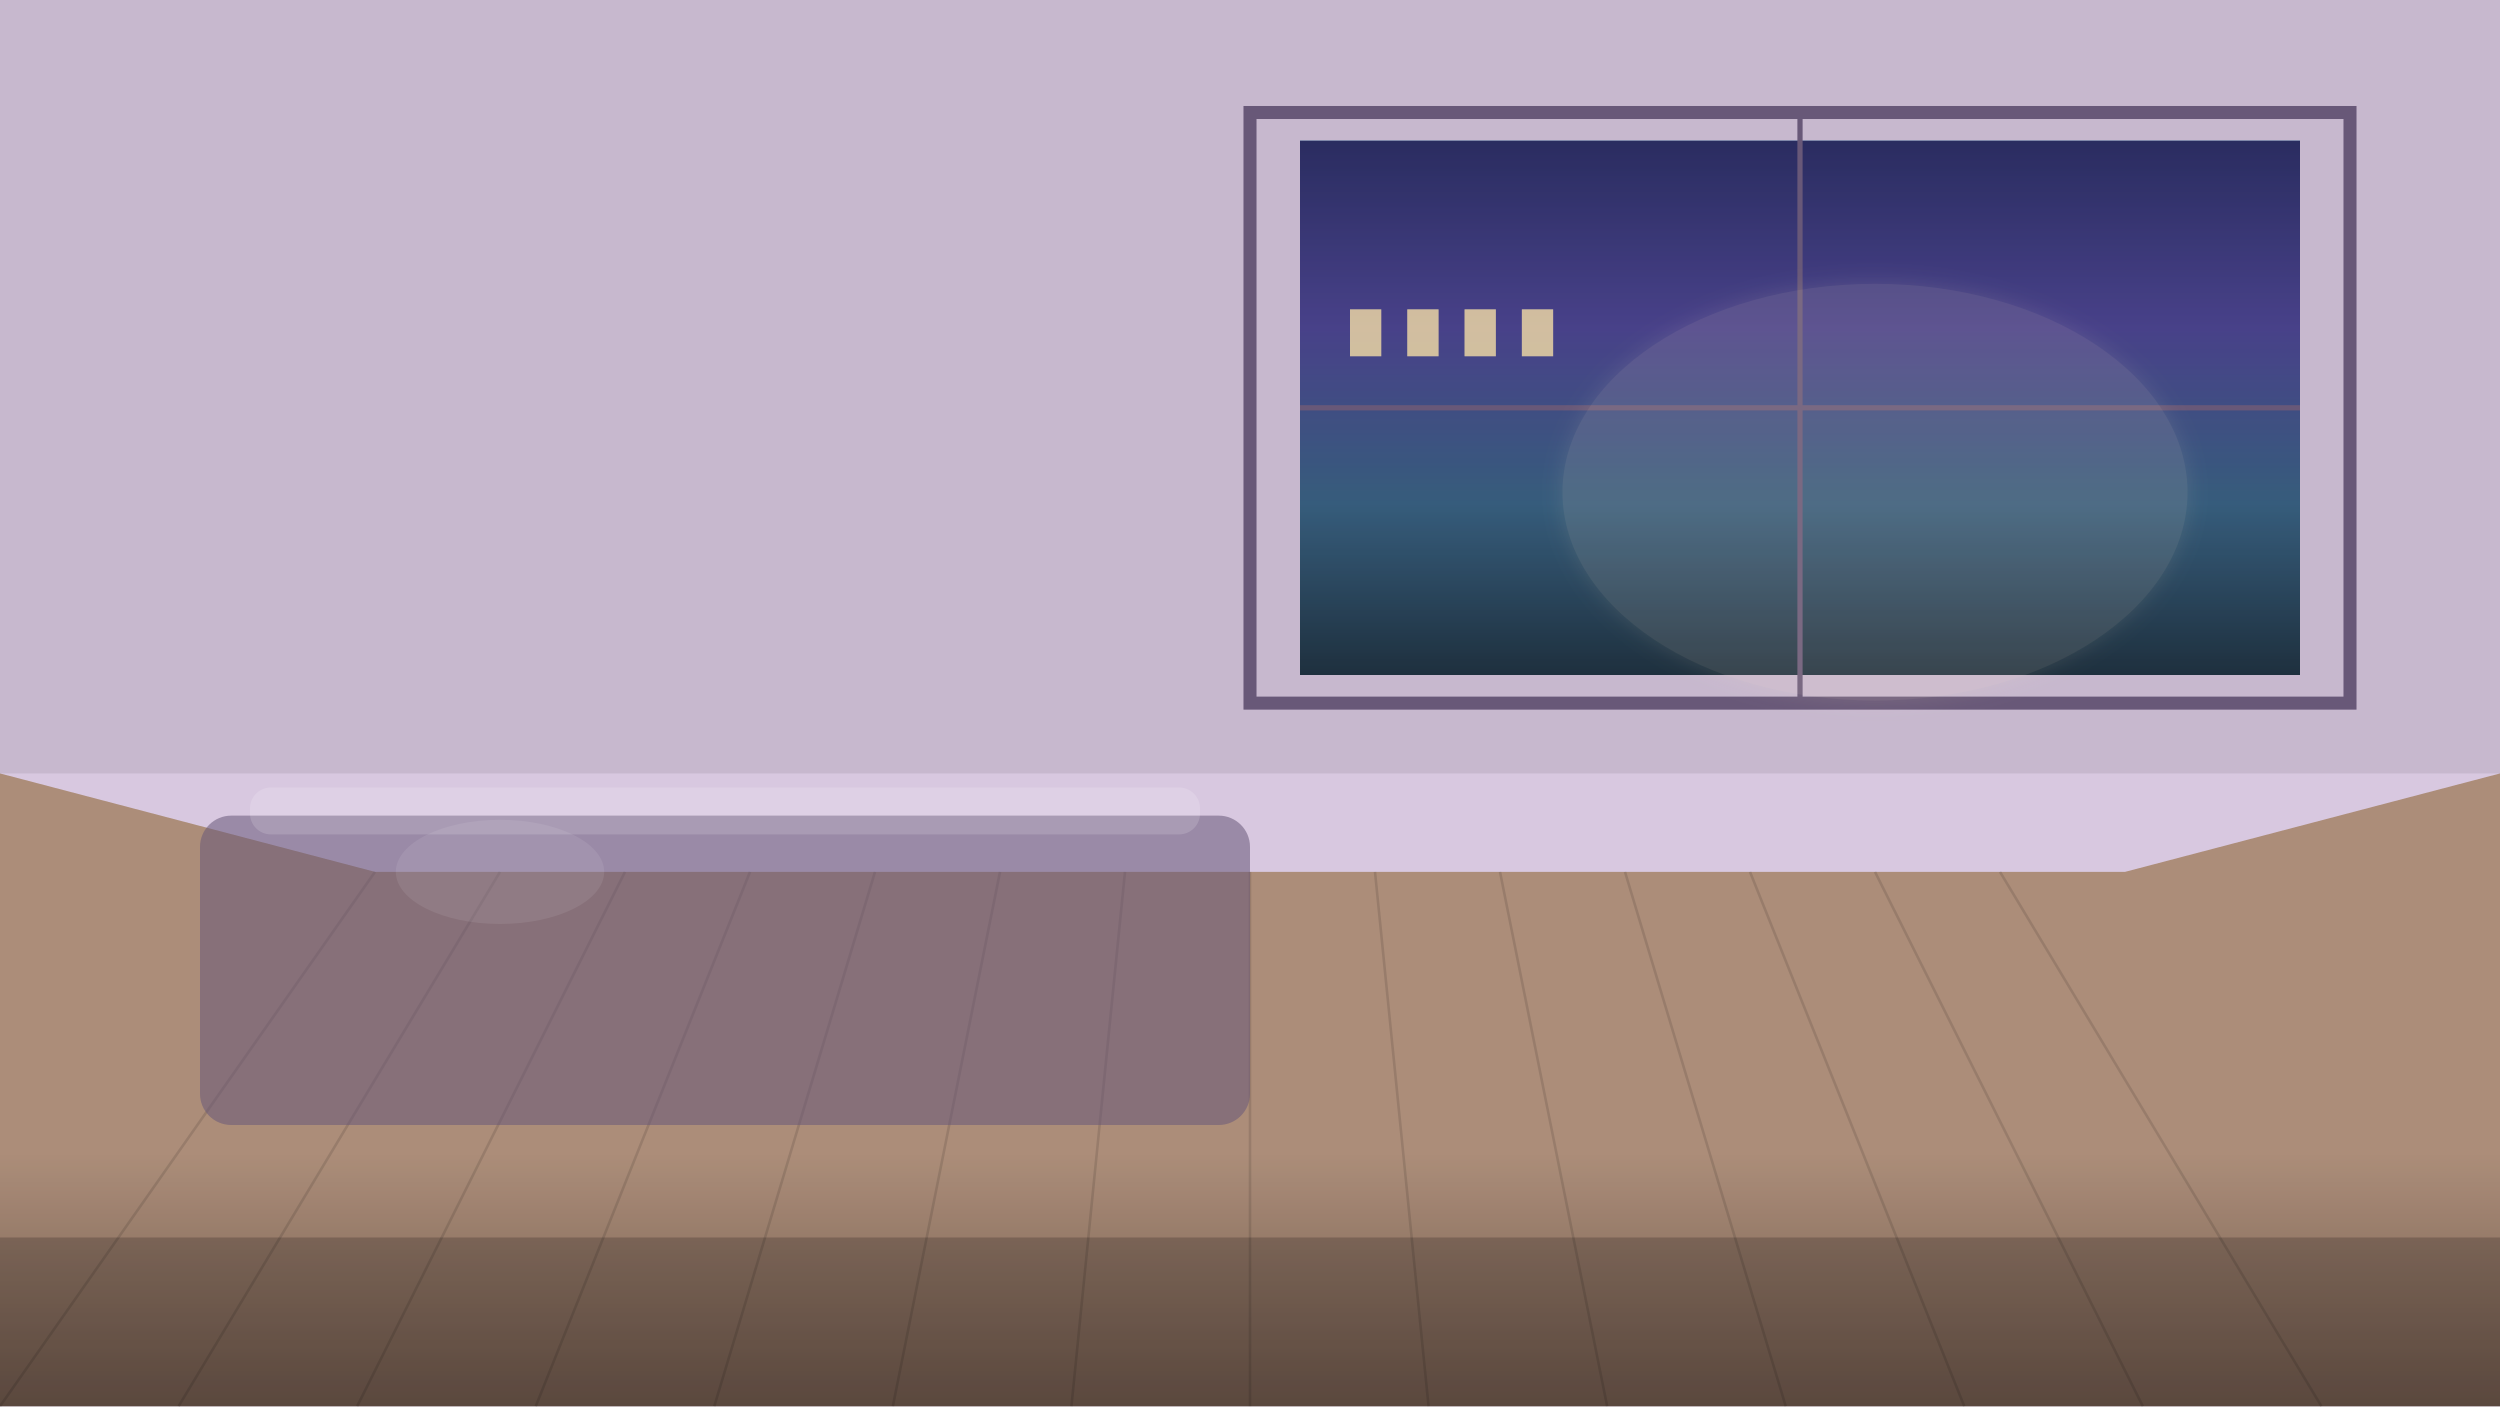
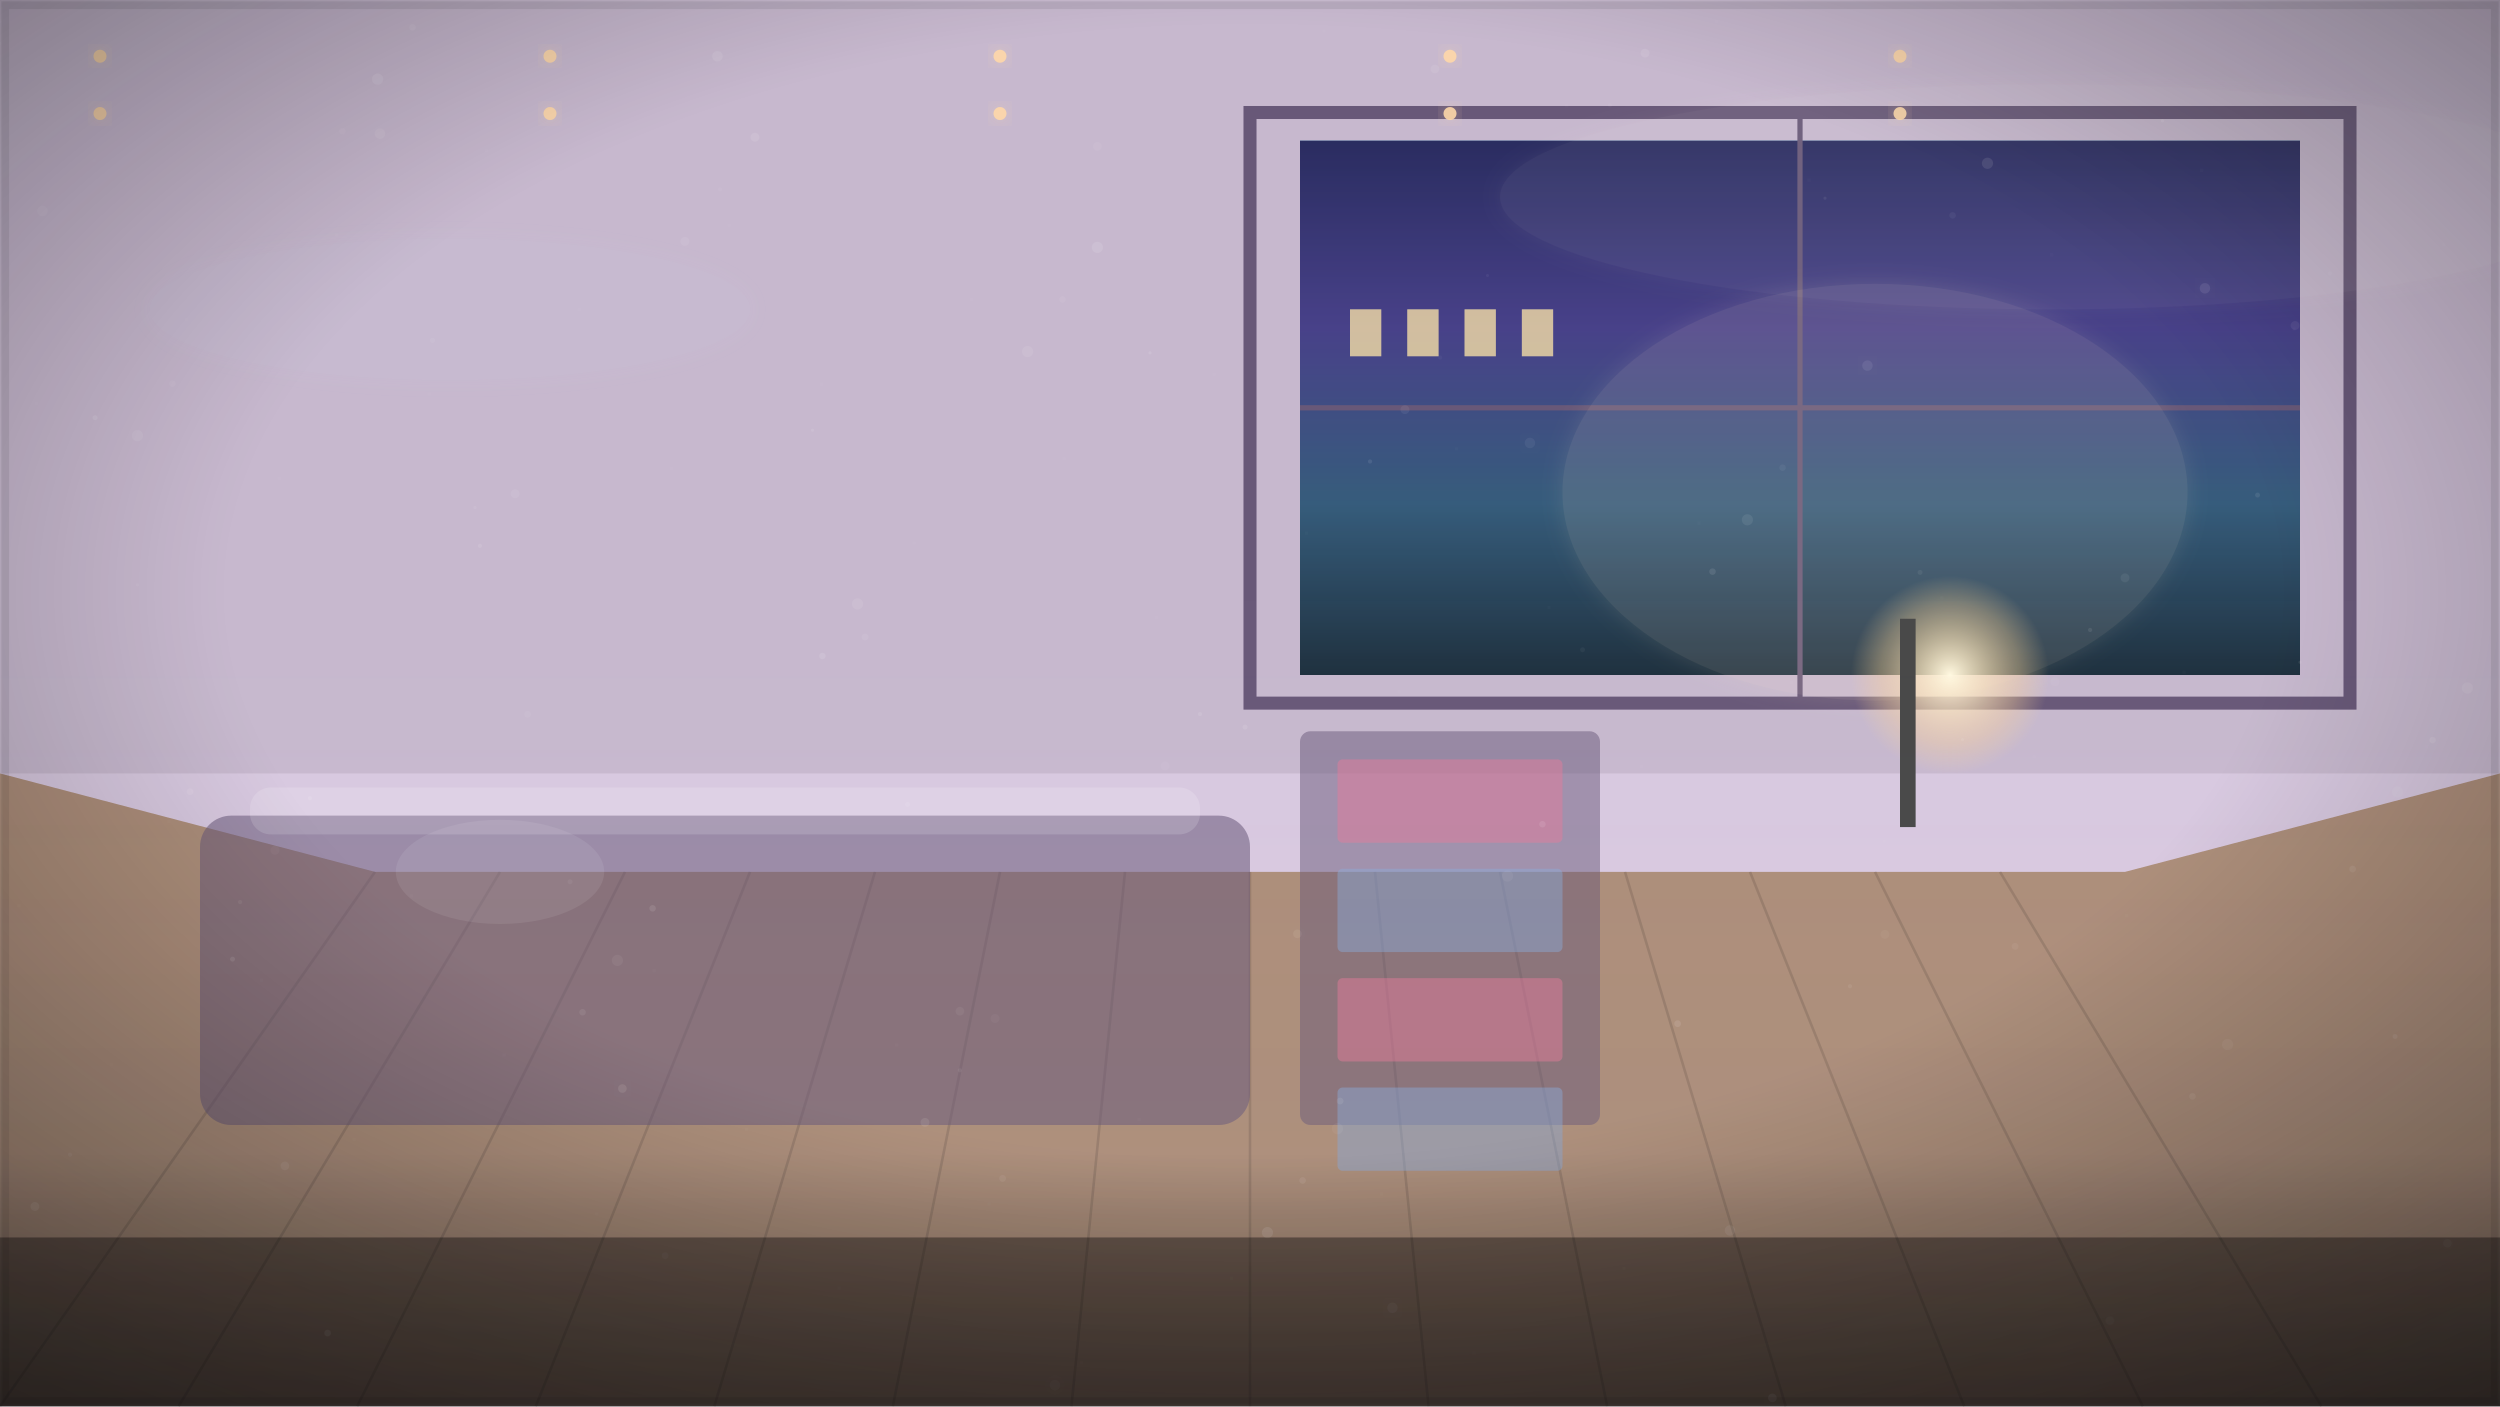
<svg xmlns="http://www.w3.org/2000/svg" viewBox="0 0 960 540" width="960" height="540">
  <defs>
    <linearGradient id="skyTop" x1="0" y1="0" x2="0" y2="1">
      <stop offset="0%" stop-color="#1a1048" />
      <stop offset="35%" stop-color="#3d2878" />
      <stop offset="68%" stop-color="#284868" />
      <stop offset="100%" stop-color="#0c1420" />
    </linearGradient>
    <linearGradient id="skyDay" x1="0" y1="0" x2="0" y2="1">
      <stop offset="0%" stop-color="#7ec8ff" />
      <stop offset="45%" stop-color="#a8d8f8" />
      <stop offset="78%" stop-color="#e8c878" />
      <stop offset="100%" stop-color="#88b868" />
    </linearGradient>
    <linearGradient id="skySunset" x1="0" y1="0" x2="0" y2="1">
      <stop offset="0%" stop-color="#ff6b4a" />
      <stop offset="28%" stop-color="#d84888" />
      <stop offset="55%" stop-color="#683878" />
      <stop offset="100%" stop-color="#120818" />
    </linearGradient>
    <linearGradient id="haze" x1="0" y1="0.4" x2="0" y2="1">
      <stop offset="0%" stop-color="#fff" stop-opacity="0" />
      <stop offset="100%" stop-color="#c8d8f0" stop-opacity="0.22" />
    </linearGradient>
    <filter id="softGlow" x="-40%" y="-40%" width="180%" height="180%">
      <feGaussianBlur stdDeviation="4" result="b" />
      <feMerge>
        <feMergeNode in="b" />
        <feMergeNode in="SourceGraphic" />
      </feMerge>
    </filter>
    <filter id="neonGlow" x="-60%" y="-60%" width="220%" height="220%">
      <feGaussianBlur stdDeviation="6" result="b" />
      <feMerge>
        <feMergeNode in="b" />
        <feMergeNode in="b" />
        <feMergeNode in="SourceGraphic" />
      </feMerge>
    </filter>
    <filter id="paintSoft" x="-2%" y="-2%" width="104%" height="104%">
      <feGaussianBlur stdDeviation="0.6" />
    </filter>
    <radialGradient id="sunDisc" cx="0.5" cy="0.5" r="0.5">
      <stop offset="0%" stop-color="#fff8e8" />
      <stop offset="55%" stop-color="#ffd080" />
      <stop offset="100%" stop-color="#ff904000" />
    </radialGradient>
    <radialGradient id="moonGlow" cx="0.5" cy="0.5" r="0.5">
      <stop offset="0%" stop-color="#fffef8" />
      <stop offset="40%" stop-color="#e8e0f0" />
      <stop offset="100%" stop-color="#e8e0f000" />
    </radialGradient>
    <linearGradient id="wallWarm" x1="0" y1="0" x2="1" y2="1">
      <stop offset="0%" stop-color="#fff0e4" />
      <stop offset="45%" stop-color="#e8c8b0" />
      <stop offset="100%" stop-color="#c8a088" />
    </linearGradient>
    <linearGradient id="wallCool" x1="0" y1="0" x2="0" y2="1">
      <stop offset="0%" stop-color="#eef2f8" />
      <stop offset="100%" stop-color="#b8c0d0" />
    </linearGradient>
    <linearGradient id="floorWood" x1="0" y1="0.6" x2="0" y2="1">
      <stop offset="0%" stop-color="#a88870" />
      <stop offset="100%" stop-color="#685040" />
    </linearGradient>
    <radialGradient id="lampGlow" cx="0.5" cy="0.5" r="0.5">
      <stop offset="0%" stop-color="#fff8e0" />
      <stop offset="70%" stop-color="#ffd898" stop-opacity="0.35" />
      <stop offset="100%" stop-color="#ffd898" stop-opacity="0" />
    </radialGradient>
+     <radialGradient id="vignette" cx="0.5" cy="0.42" r="0.78">
+       <stop offset="52%" stop-color="#000" stop-opacity="0" />
+       <stop offset="100%" stop-color="#030508" stop-opacity="0.48" />
+     </radialGradient>
  </defs>
  <rect width="960" height="540" fill="#d8c8e0" />
  <polygon points="0,297 0,540 960,540 960,297 816,334.8 144,334.8" fill="url(#floorWood)" opacity="0.92" />
  <line x1="0" y1="540" x2="144" y2="334.8" stroke="#000" stroke-opacity="0.12" stroke-width="1" />
  <line x1="68.571" y1="540" x2="192" y2="334.8" stroke="#000" stroke-opacity="0.12" stroke-width="1" />
  <line x1="137.143" y1="540" x2="240" y2="334.8" stroke="#000" stroke-opacity="0.12" stroke-width="1" />
  <line x1="205.714" y1="540" x2="288" y2="334.8" stroke="#000" stroke-opacity="0.12" stroke-width="1" />
  <line x1="274.286" y1="540" x2="336" y2="334.8" stroke="#000" stroke-opacity="0.12" stroke-width="1" />
  <line x1="342.857" y1="540" x2="384" y2="334.8" stroke="#000" stroke-opacity="0.12" stroke-width="1" />
  <line x1="411.429" y1="540" x2="432" y2="334.8" stroke="#000" stroke-opacity="0.12" stroke-width="1" />
  <line x1="480" y1="540" x2="480" y2="334.8" stroke="#000" stroke-opacity="0.12" stroke-width="1" />
  <line x1="548.571" y1="540" x2="528" y2="334.8" stroke="#000" stroke-opacity="0.12" stroke-width="1" />
  <line x1="617.143" y1="540" x2="576" y2="334.8" stroke="#000" stroke-opacity="0.12" stroke-width="1" />
  <line x1="685.714" y1="540" x2="624" y2="334.8" stroke="#000" stroke-opacity="0.12" stroke-width="1" />
  <line x1="754.286" y1="540" x2="672" y2="334.8" stroke="#000" stroke-opacity="0.12" stroke-width="1" />
  <line x1="822.857" y1="540" x2="720" y2="334.8" stroke="#000" stroke-opacity="0.12" stroke-width="1" />
  <line x1="891.429" y1="540" x2="768" y2="334.8" stroke="#000" stroke-opacity="0.12" stroke-width="1" />
  <rect x="0" y="0" width="960" height="297" fill="#000" opacity="0.08" />
  <rect x="499.2" y="54" width="384" height="205.2" fill="#87ceeb" />
  <rect x="499.2" y="54" width="384" height="205.2" fill="url(#skyTop)" opacity="0.85" />
  <rect x="518.4" y="118.8" width="12" height="18" fill="#ffe8a8" opacity="0.5" />
  <rect x="540.4" y="118.8" width="12" height="18" fill="#ffe8a8" opacity="0.5" />
  <rect x="562.4" y="118.8" width="12" height="18" fill="#ffe8a8" opacity="0.5" />
  <rect x="584.4" y="118.8" width="12" height="18" fill="#ffe8a8" opacity="0.5" />
  <rect x="518.4" y="118.8" width="12" height="18" fill="#ffe8a8" opacity="0.5" />
  <rect x="540.4" y="118.8" width="12" height="18" fill="#ffe8a8" opacity="0.5" />
  <rect x="562.4" y="118.8" width="12" height="18" fill="#ffe8a8" opacity="0.5" />
  <rect x="584.4" y="118.8" width="12" height="18" fill="#ffe8a8" opacity="0.5" />
  <rect x="480" y="43.2" width="422.4" height="226.8" fill="none" stroke="#685878" stroke-width="5" />
  <path d="M691.2 43.2 L691.2 270 M499.2 156.6 L883.2 156.6" stroke="#685878" stroke-width="2" />
  <ellipse cx="720" cy="189" rx="120" ry="80" fill="#ffe8c8" opacity="0.12" filter="url(#softGlow)" />
+   <circle cx="38.4" cy="21.6" r="2.5" fill="#ffd8a8" opacity="0.9" filter="url(#softGlow)" />
+   <circle cx="211.2" cy="21.6" r="2.5" fill="#ffd8a8" opacity="0.9" filter="url(#softGlow)" />
+   <circle cx="384" cy="21.6" r="2.5" fill="#ffd8a8" opacity="0.9" filter="url(#softGlow)" />
+   <circle cx="556.8" cy="21.6" r="2.5" fill="#ffd8a8" opacity="0.9" filter="url(#softGlow)" />
+   <circle cx="729.6" cy="21.6" r="2.5" fill="#ffd8a8" opacity="0.9" filter="url(#softGlow)" />
+   <circle cx="38.4" cy="43.6" r="2.5" fill="#ffd8a8" opacity="0.9" filter="url(#softGlow)" />
+   <circle cx="211.2" cy="43.6" r="2.5" fill="#ffd8a8" opacity="0.9" filter="url(#softGlow)" />
+   <circle cx="384" cy="43.6" r="2.5" fill="#ffd8a8" opacity="0.9" filter="url(#softGlow)" />
+   <circle cx="556.8" cy="43.6" r="2.5" fill="#ffd8a8" opacity="0.9" filter="url(#softGlow)" />
+   <circle cx="729.6" cy="43.6" r="2.5" fill="#ffd8a8" opacity="0.9" filter="url(#softGlow)" />
  <rect x="76.8" y="313.2" width="403.2" height="118.8" rx="12" fill="#685878" opacity="0.55" />
  <rect x="96" y="302.4" width="364.8" height="18" rx="8" fill="#fff" opacity="0.15" />
  <ellipse cx="192" cy="334.8" rx="40" ry="20" fill="#fff" opacity="0.08" />
+   <rect x="499.2" y="280.8" width="115.2" height="151.2" fill="#685878" opacity="0.5" rx="4" />
+   <rect x="513.6" y="291.6" width="86.4" height="32" fill="#e87898" opacity="0.45" rx="2" />
+   <rect x="513.6" y="333.6" width="86.4" height="32" fill="#88a8d8" opacity="0.45" rx="2" />
+   <rect x="513.6" y="375.6" width="86.4" height="32" fill="#e87898" opacity="0.45" rx="2" />
+   <rect x="513.6" y="417.6" width="86.4" height="32" fill="#88a8d8" opacity="0.45" rx="2" />
+   <circle cx="748.8" cy="259.2" r="38" fill="url(#lampGlow)" />
+   <rect x="729.6" y="237.6" width="6" height="80" fill="#484848" />
  <rect x="0" y="475.2" width="960" height="64.8" fill="#000" opacity="0.2" />
+   <circle cx="0.0" cy="8.1" r="0.80" fill="#fff" opacity="0.035" />
+   <circle cx="131.5" cy="50.4" r="1.25" fill="#fff" opacity="0.047" />
+   <circle cx="263.0" cy="92.7" r="1.70" fill="#fff" opacity="0.059" />
+   <circle cx="394.6" cy="135.0" r="2.15" fill="#fff" opacity="0.071" />
+   <circle cx="526.1" cy="177.2" r="0.80" fill="#fff" opacity="0.083" />
+   <circle cx="657.6" cy="219.5" r="1.25" fill="#fff" opacity="0.095" />
+   <circle cx="789.1" cy="261.8" r="1.70" fill="#fff" opacity="0.035" />
+   <circle cx="920.6" cy="304.1" r="2.15" fill="#fff" opacity="0.047" />
+   <circle cx="92.2" cy="346.4" r="0.80" fill="#fff" opacity="0.059" />
+   <circle cx="223.7" cy="388.7" r="1.25" fill="#fff" opacity="0.071" />
+   <circle cx="355.2" cy="431.0" r="1.70" fill="#fff" opacity="0.083" />
+   <circle cx="486.7" cy="473.3" r="2.15" fill="#fff" opacity="0.095" />
+   <circle cx="618.2" cy="40.4" r="0.80" fill="#fff" opacity="0.035" />
+   <circle cx="749.8" cy="82.7" r="1.25" fill="#fff" opacity="0.047" />
+   <circle cx="881.3" cy="125.0" r="1.70" fill="#fff" opacity="0.059" />
+   <circle cx="52.8" cy="167.3" r="2.15" fill="#fff" opacity="0.071" />
+   <circle cx="184.3" cy="209.6" r="0.80" fill="#fff" opacity="0.083" />
+   <circle cx="315.8" cy="251.9" r="1.25" fill="#fff" opacity="0.095" />
+   <circle cx="447.4" cy="294.1" r="1.70" fill="#fff" opacity="0.035" />
+   <circle cx="578.9" cy="336.4" r="2.15" fill="#fff" opacity="0.047" />
+   <circle cx="710.4" cy="378.7" r="0.80" fill="#fff" opacity="0.059" />
+   <circle cx="841.9" cy="421.0" r="1.25" fill="#fff" opacity="0.071" />
+   <circle cx="13.4" cy="463.3" r="1.70" fill="#fff" opacity="0.083" />
+   <circle cx="145.0" cy="30.4" r="2.15" fill="#fff" opacity="0.095" />
+   <circle cx="276.5" cy="72.7" r="0.80" fill="#fff" opacity="0.035" />
+   <circle cx="408.0" cy="115.0" r="1.25" fill="#fff" opacity="0.047" />
+   <circle cx="539.5" cy="157.3" r="1.70" fill="#fff" opacity="0.059" />
+   <circle cx="671.0" cy="199.6" r="2.15" fill="#fff" opacity="0.071" />
+   <circle cx="802.6" cy="241.9" r="0.80" fill="#fff" opacity="0.083" />
+   <circle cx="934.1" cy="284.2" r="1.25" fill="#fff" opacity="0.095" />
+   <circle cx="105.6" cy="326.5" r="1.70" fill="#fff" opacity="0.035" />
+   <circle cx="237.1" cy="368.8" r="2.15" fill="#fff" opacity="0.047" />
+   <circle cx="368.6" cy="411.0" r="0.80" fill="#fff" opacity="0.059" />
+   <circle cx="500.2" cy="453.3" r="1.25" fill="#fff" opacity="0.071" />
+   <circle cx="631.7" cy="20.4" r="1.70" fill="#fff" opacity="0.083" />
+   <circle cx="763.2" cy="62.7" r="2.15" fill="#fff" opacity="0.095" />
+   <circle cx="894.7" cy="105.0" r="0.80" fill="#fff" opacity="0.035" />
+   <circle cx="66.2" cy="147.3" r="1.25" fill="#fff" opacity="0.047" />
+   <circle cx="197.8" cy="189.6" r="1.70" fill="#fff" opacity="0.059" />
+   <circle cx="329.3" cy="231.9" r="2.15" fill="#fff" opacity="0.071" />
+   <circle cx="460.8" cy="274.2" r="0.80" fill="#fff" opacity="0.083" />
+   <circle cx="592.3" cy="316.5" r="1.25" fill="#fff" opacity="0.095" />
+   <circle cx="723.8" cy="358.8" r="1.70" fill="#fff" opacity="0.035" />
+   <circle cx="855.4" cy="401.1" r="2.15" fill="#fff" opacity="0.047" />
+   <circle cx="26.9" cy="443.4" r="0.80" fill="#fff" opacity="0.059" />
+   <circle cx="158.4" cy="10.5" r="1.25" fill="#fff" opacity="0.071" />
+   <circle cx="289.9" cy="52.7" r="1.70" fill="#fff" opacity="0.083" />
+   <circle cx="421.4" cy="95.0" r="2.15" fill="#fff" opacity="0.095" />
+   <circle cx="553.0" cy="137.3" r="0.80" fill="#fff" opacity="0.035" />
+   <circle cx="684.5" cy="179.6" r="1.25" fill="#fff" opacity="0.047" />
+   <circle cx="816.0" cy="221.9" r="1.70" fill="#fff" opacity="0.059" />
+   <circle cx="947.5" cy="264.2" r="2.15" fill="#fff" opacity="0.071" />
+   <circle cx="119.0" cy="306.5" r="0.80" fill="#fff" opacity="0.083" />
+   <circle cx="250.6" cy="348.8" r="1.25" fill="#fff" opacity="0.095" />
+   <circle cx="382.1" cy="391.1" r="1.70" fill="#fff" opacity="0.035" />
+   <circle cx="513.6" cy="433.4" r="2.15" fill="#fff" opacity="0.047" />
+   <circle cx="0.0" cy="16.7" r="0.60" fill="#fff" opacity="0.040" filter="url(#softGlow)" />
+   <circle cx="166.1" cy="130.7" r="0.95" fill="#fff" opacity="0.050" filter="url(#softGlow)" />
+   <circle cx="332.2" cy="244.6" r="1.30" fill="#fff" opacity="0.060" filter="url(#softGlow)" />
+   <circle cx="498.2" cy="358.6" r="1.65" fill="#fff" opacity="0.070" filter="url(#softGlow)" />
+   <circle cx="664.3" cy="472.5" r="2.00" fill="#fff" opacity="0.080" filter="url(#softGlow)" />
+   <circle cx="830.4" cy="46.4" r="0.60" fill="#fff" opacity="0.090" filter="url(#softGlow)" />
+   <circle cx="36.5" cy="160.4" r="0.95" fill="#fff" opacity="0.100" filter="url(#softGlow)" />
+   <circle cx="202.6" cy="274.3" r="1.30" fill="#fff" opacity="0.040" filter="url(#softGlow)" />
+   <circle cx="368.6" cy="388.3" r="1.65" fill="#fff" opacity="0.050" filter="url(#softGlow)" />
+   <circle cx="534.7" cy="502.2" r="2.00" fill="#fff" opacity="0.060" filter="url(#softGlow)" />
+   <circle cx="700.8" cy="76.1" r="0.60" fill="#fff" opacity="0.070" filter="url(#softGlow)" />
+   <circle cx="866.9" cy="190.1" r="0.95" fill="#fff" opacity="0.080" filter="url(#softGlow)" />
+   <circle cx="73.0" cy="304.0" r="1.30" fill="#fff" opacity="0.090" filter="url(#softGlow)" />
+   <circle cx="239.0" cy="418.0" r="1.65" fill="#fff" opacity="0.100" filter="url(#softGlow)" />
+   <circle cx="405.1" cy="531.9" r="2.00" fill="#fff" opacity="0.040" filter="url(#softGlow)" />
+   <circle cx="571.2" cy="105.8" r="0.60" fill="#fff" opacity="0.050" filter="url(#softGlow)" />
+   <circle cx="737.3" cy="219.8" r="0.95" fill="#fff" opacity="0.060" filter="url(#softGlow)" />
+   <circle cx="903.4" cy="333.7" r="1.30" fill="#fff" opacity="0.070" filter="url(#softGlow)" />
+   <circle cx="109.4" cy="447.7" r="1.65" fill="#fff" opacity="0.080" filter="url(#softGlow)" />
+   <circle cx="275.5" cy="21.6" r="2.00" fill="#fff" opacity="0.090" filter="url(#softGlow)" />
+   <circle cx="441.6" cy="135.5" r="0.60" fill="#fff" opacity="0.100" filter="url(#softGlow)" />
+   <circle cx="607.7" cy="249.5" r="0.95" fill="#fff" opacity="0.040" filter="url(#softGlow)" />
+   <circle cx="773.8" cy="363.4" r="1.30" fill="#fff" opacity="0.050" filter="url(#softGlow)" />
+   <circle cx="939.8" cy="477.4" r="1.65" fill="#fff" opacity="0.060" filter="url(#softGlow)" />
+   <circle cx="145.9" cy="51.3" r="2.00" fill="#fff" opacity="0.070" filter="url(#softGlow)" />
+   <circle cx="312.0" cy="165.2" r="0.60" fill="#fff" opacity="0.080" filter="url(#softGlow)" />
+   <circle cx="478.1" cy="279.2" r="0.95" fill="#fff" opacity="0.090" filter="url(#softGlow)" />
+   <circle cx="644.2" cy="393.1" r="1.30" fill="#fff" opacity="0.100" filter="url(#softGlow)" />
+   <circle cx="810.2" cy="507.1" r="1.65" fill="#fff" opacity="0.040" filter="url(#softGlow)" />
+   <circle cx="16.3" cy="81.0" r="2.00" fill="#fff" opacity="0.050" filter="url(#softGlow)" />
+   <circle cx="182.4" cy="194.9" r="0.60" fill="#fff" opacity="0.060" filter="url(#softGlow)" />
+   <circle cx="348.5" cy="308.9" r="0.95" fill="#fff" opacity="0.070" filter="url(#softGlow)" />
+   <circle cx="514.6" cy="422.8" r="1.30" fill="#fff" opacity="0.080" filter="url(#softGlow)" />
+   <circle cx="680.6" cy="536.8" r="1.65" fill="#fff" opacity="0.090" filter="url(#softGlow)" />
+   <circle cx="846.7" cy="110.7" r="2.00" fill="#fff" opacity="0.100" filter="url(#softGlow)" />
+   <circle cx="52.8" cy="224.6" r="0.60" fill="#fff" opacity="0.040" filter="url(#softGlow)" />
+   <circle cx="218.9" cy="338.6" r="0.95" fill="#fff" opacity="0.050" filter="url(#softGlow)" />
+   <circle cx="385.0" cy="452.5" r="1.30" fill="#fff" opacity="0.060" filter="url(#softGlow)" />
+   <circle cx="551.0" cy="26.5" r="1.65" fill="#fff" opacity="0.070" filter="url(#softGlow)" />
+   <circle cx="717.1" cy="140.4" r="2.00" fill="#fff" opacity="0.080" filter="url(#softGlow)" />
+   <circle cx="883.2" cy="254.3" r="0.60" fill="#fff" opacity="0.090" filter="url(#softGlow)" />
+   <circle cx="89.3" cy="368.3" r="0.95" fill="#fff" opacity="0.100" filter="url(#softGlow)" />
+   <circle cx="255.4" cy="482.2" r="1.30" fill="#fff" opacity="0.040" filter="url(#softGlow)" />
+   <circle cx="421.4" cy="56.2" r="1.65" fill="#fff" opacity="0.050" filter="url(#softGlow)" />
+   <circle cx="587.5" cy="170.1" r="2.00" fill="#fff" opacity="0.060" filter="url(#softGlow)" />
+   <circle cx="753.6" cy="284.0" r="0.60" fill="#fff" opacity="0.070" filter="url(#softGlow)" />
+   <circle cx="919.7" cy="398.0" r="0.95" fill="#fff" opacity="0.080" filter="url(#softGlow)" />
+   <circle cx="125.8" cy="511.9" r="1.30" fill="#fff" opacity="0.090" filter="url(#softGlow)" />
+   <rect x="0.0" y="0.0" width="1.2" height="1.2" fill="#fff" opacity="0.018" />
+   <rect x="93.1" y="28.6" width="1.2" height="1.2" fill="#fff" opacity="0.018" />
+   <rect x="186.2" y="57.2" width="1.2" height="1.2" fill="#fff" opacity="0.018" />
+   <rect x="279.4" y="85.9" width="1.2" height="1.2" fill="#fff" opacity="0.018" />
+   <rect x="372.5" y="114.5" width="1.2" height="1.2" fill="#fff" opacity="0.018" />
+   <rect x="465.6" y="143.1" width="1.2" height="1.2" fill="#fff" opacity="0.018" />
+   <rect x="558.7" y="171.7" width="1.2" height="1.2" fill="#fff" opacity="0.018" />
+   <rect x="651.8" y="200.3" width="1.2" height="1.2" fill="#fff" opacity="0.018" />
+   <rect x="745.0" y="229.0" width="1.2" height="1.2" fill="#fff" opacity="0.018" />
+   <rect x="838.1" y="257.6" width="1.2" height="1.2" fill="#fff" opacity="0.018" />
+   <rect x="931.2" y="286.2" width="1.2" height="1.2" fill="#fff" opacity="0.018" />
+   <rect x="64.3" y="314.8" width="1.2" height="1.2" fill="#fff" opacity="0.018" />
+   <rect x="157.4" y="343.4" width="1.2" height="1.2" fill="#fff" opacity="0.018" />
+   <rect x="250.6" y="372.1" width="1.2" height="1.2" fill="#fff" opacity="0.018" />
+   <rect x="343.7" y="400.7" width="1.2" height="1.2" fill="#fff" opacity="0.018" />
+   <rect x="436.8" y="429.3" width="1.2" height="1.2" fill="#fff" opacity="0.018" />
+   <rect x="529.9" y="457.9" width="1.2" height="1.2" fill="#fff" opacity="0.018" />
+   <rect x="623.0" y="486.5" width="1.2" height="1.2" fill="#fff" opacity="0.018" />
+   <rect x="716.2" y="515.2" width="1.2" height="1.2" fill="#fff" opacity="0.018" />
+   <rect x="809.3" y="3.8" width="1.2" height="1.2" fill="#fff" opacity="0.018" />
+   <rect x="902.4" y="32.4" width="1.2" height="1.2" fill="#fff" opacity="0.018" />
+   <rect x="35.5" y="61.0" width="1.2" height="1.2" fill="#fff" opacity="0.018" />
+   <rect x="128.6" y="89.6" width="1.2" height="1.2" fill="#fff" opacity="0.018" />
+   <rect x="221.8" y="118.3" width="1.2" height="1.2" fill="#fff" opacity="0.018" />
+   <rect x="314.9" y="146.9" width="1.2" height="1.2" fill="#fff" opacity="0.018" />
+   <rect x="408.0" y="175.5" width="1.2" height="1.2" fill="#fff" opacity="0.018" />
+   <rect x="501.1" y="204.1" width="1.2" height="1.2" fill="#fff" opacity="0.018" />
+   <rect x="594.2" y="232.7" width="1.2" height="1.2" fill="#fff" opacity="0.018" />
+   <rect x="687.4" y="261.4" width="1.2" height="1.2" fill="#fff" opacity="0.018" />
+   <rect x="780.5" y="290.0" width="1.2" height="1.2" fill="#fff" opacity="0.018" />
+   <rect x="873.6" y="318.6" width="1.2" height="1.2" fill="#fff" opacity="0.018" />
+   <rect x="6.7" y="347.2" width="1.2" height="1.2" fill="#fff" opacity="0.018" />
+   <rect x="99.8" y="375.8" width="1.2" height="1.2" fill="#fff" opacity="0.018" />
+   <rect x="193.0" y="404.5" width="1.2" height="1.2" fill="#fff" opacity="0.018" />
+   <rect x="286.1" y="433.1" width="1.2" height="1.2" fill="#fff" opacity="0.018" />
+   <rect x="379.2" y="461.7" width="1.2" height="1.2" fill="#fff" opacity="0.018" />
+   <rect x="472.3" y="490.3" width="1.2" height="1.2" fill="#fff" opacity="0.018" />
+   <rect x="565.4" y="518.9" width="1.2" height="1.2" fill="#fff" opacity="0.018" />
+   <rect x="658.6" y="7.6" width="1.2" height="1.2" fill="#fff" opacity="0.018" />
+   <rect x="751.7" y="36.2" width="1.2" height="1.2" fill="#fff" opacity="0.018" />
+   <rect x="844.8" y="64.8" width="1.2" height="1.2" fill="#fff" opacity="0.018" />
+   <rect x="937.9" y="93.4" width="1.2" height="1.2" fill="#fff" opacity="0.018" />
+   <rect x="71.0" y="122.0" width="1.2" height="1.2" fill="#fff" opacity="0.018" />
+   <rect x="164.2" y="150.7" width="1.2" height="1.2" fill="#fff" opacity="0.018" />
+   <rect x="257.3" y="179.3" width="1.2" height="1.2" fill="#fff" opacity="0.018" />
+   <rect x="350.4" y="207.9" width="1.2" height="1.2" fill="#fff" opacity="0.018" />
+   <rect x="443.5" y="236.5" width="1.2" height="1.2" fill="#fff" opacity="0.018" />
+   <rect x="536.6" y="265.1" width="1.2" height="1.2" fill="#fff" opacity="0.018" />
+   <rect x="629.8" y="293.8" width="1.2" height="1.2" fill="#fff" opacity="0.018" />
+   <rect x="722.9" y="322.4" width="1.2" height="1.2" fill="#fff" opacity="0.018" />
+   <rect x="816.0" y="351.0" width="1.2" height="1.2" fill="#fff" opacity="0.018" />
+   <rect x="909.1" y="379.6" width="1.2" height="1.2" fill="#fff" opacity="0.018" />
+   <rect x="42.2" y="408.2" width="1.2" height="1.2" fill="#fff" opacity="0.018" />
+   <rect x="135.4" y="436.9" width="1.2" height="1.2" fill="#fff" opacity="0.018" />
+   <rect x="228.5" y="465.5" width="1.2" height="1.2" fill="#fff" opacity="0.018" />
+   <rect x="321.6" y="494.1" width="1.2" height="1.2" fill="#fff" opacity="0.018" />
+   <rect x="414.7" y="522.7" width="1.2" height="1.2" fill="#fff" opacity="0.018" />
+   <rect x="507.8" y="11.3" width="1.2" height="1.2" fill="#fff" opacity="0.018" />
+   <rect x="601.0" y="40.0" width="1.2" height="1.2" fill="#fff" opacity="0.018" />
+   <rect x="694.1" y="68.6" width="1.2" height="1.2" fill="#fff" opacity="0.018" />
+   <rect x="787.2" y="97.2" width="1.2" height="1.2" fill="#fff" opacity="0.018" />
+   <rect x="880.3" y="125.8" width="1.2" height="1.2" fill="#fff" opacity="0.018" />
+   <rect x="13.4" y="154.4" width="1.2" height="1.2" fill="#fff" opacity="0.018" />
+   <rect x="106.6" y="183.1" width="1.2" height="1.2" fill="#fff" opacity="0.018" />
+   <ellipse cx="787.2" cy="75.6" rx="211.2" ry="43.2" fill="#fff8e8" opacity="0.06" filter="url(#softGlow)" />
+   <ellipse cx="172.8" cy="118.8" rx="115.2" ry="27" fill="#c8e8ff" opacity="0.05" filter="url(#softGlow)" />
+   <rect x="0" y="0" width="960" height="540" fill="none" stroke="#fff" stroke-width="2" opacity="0.04" />
+   <rect x="2" y="2" width="956" height="536" fill="none" stroke="#000" stroke-width="3" opacity="0.08" />
+   <rect width="960" height="540" fill="url(#haze)" opacity="0.2" />
+   <rect width="960" height="540" fill="url(#vignette)" />
+   <rect x="0" y="475.2" width="960" height="64.8" fill="#000" opacity="0.24" />
</svg>
